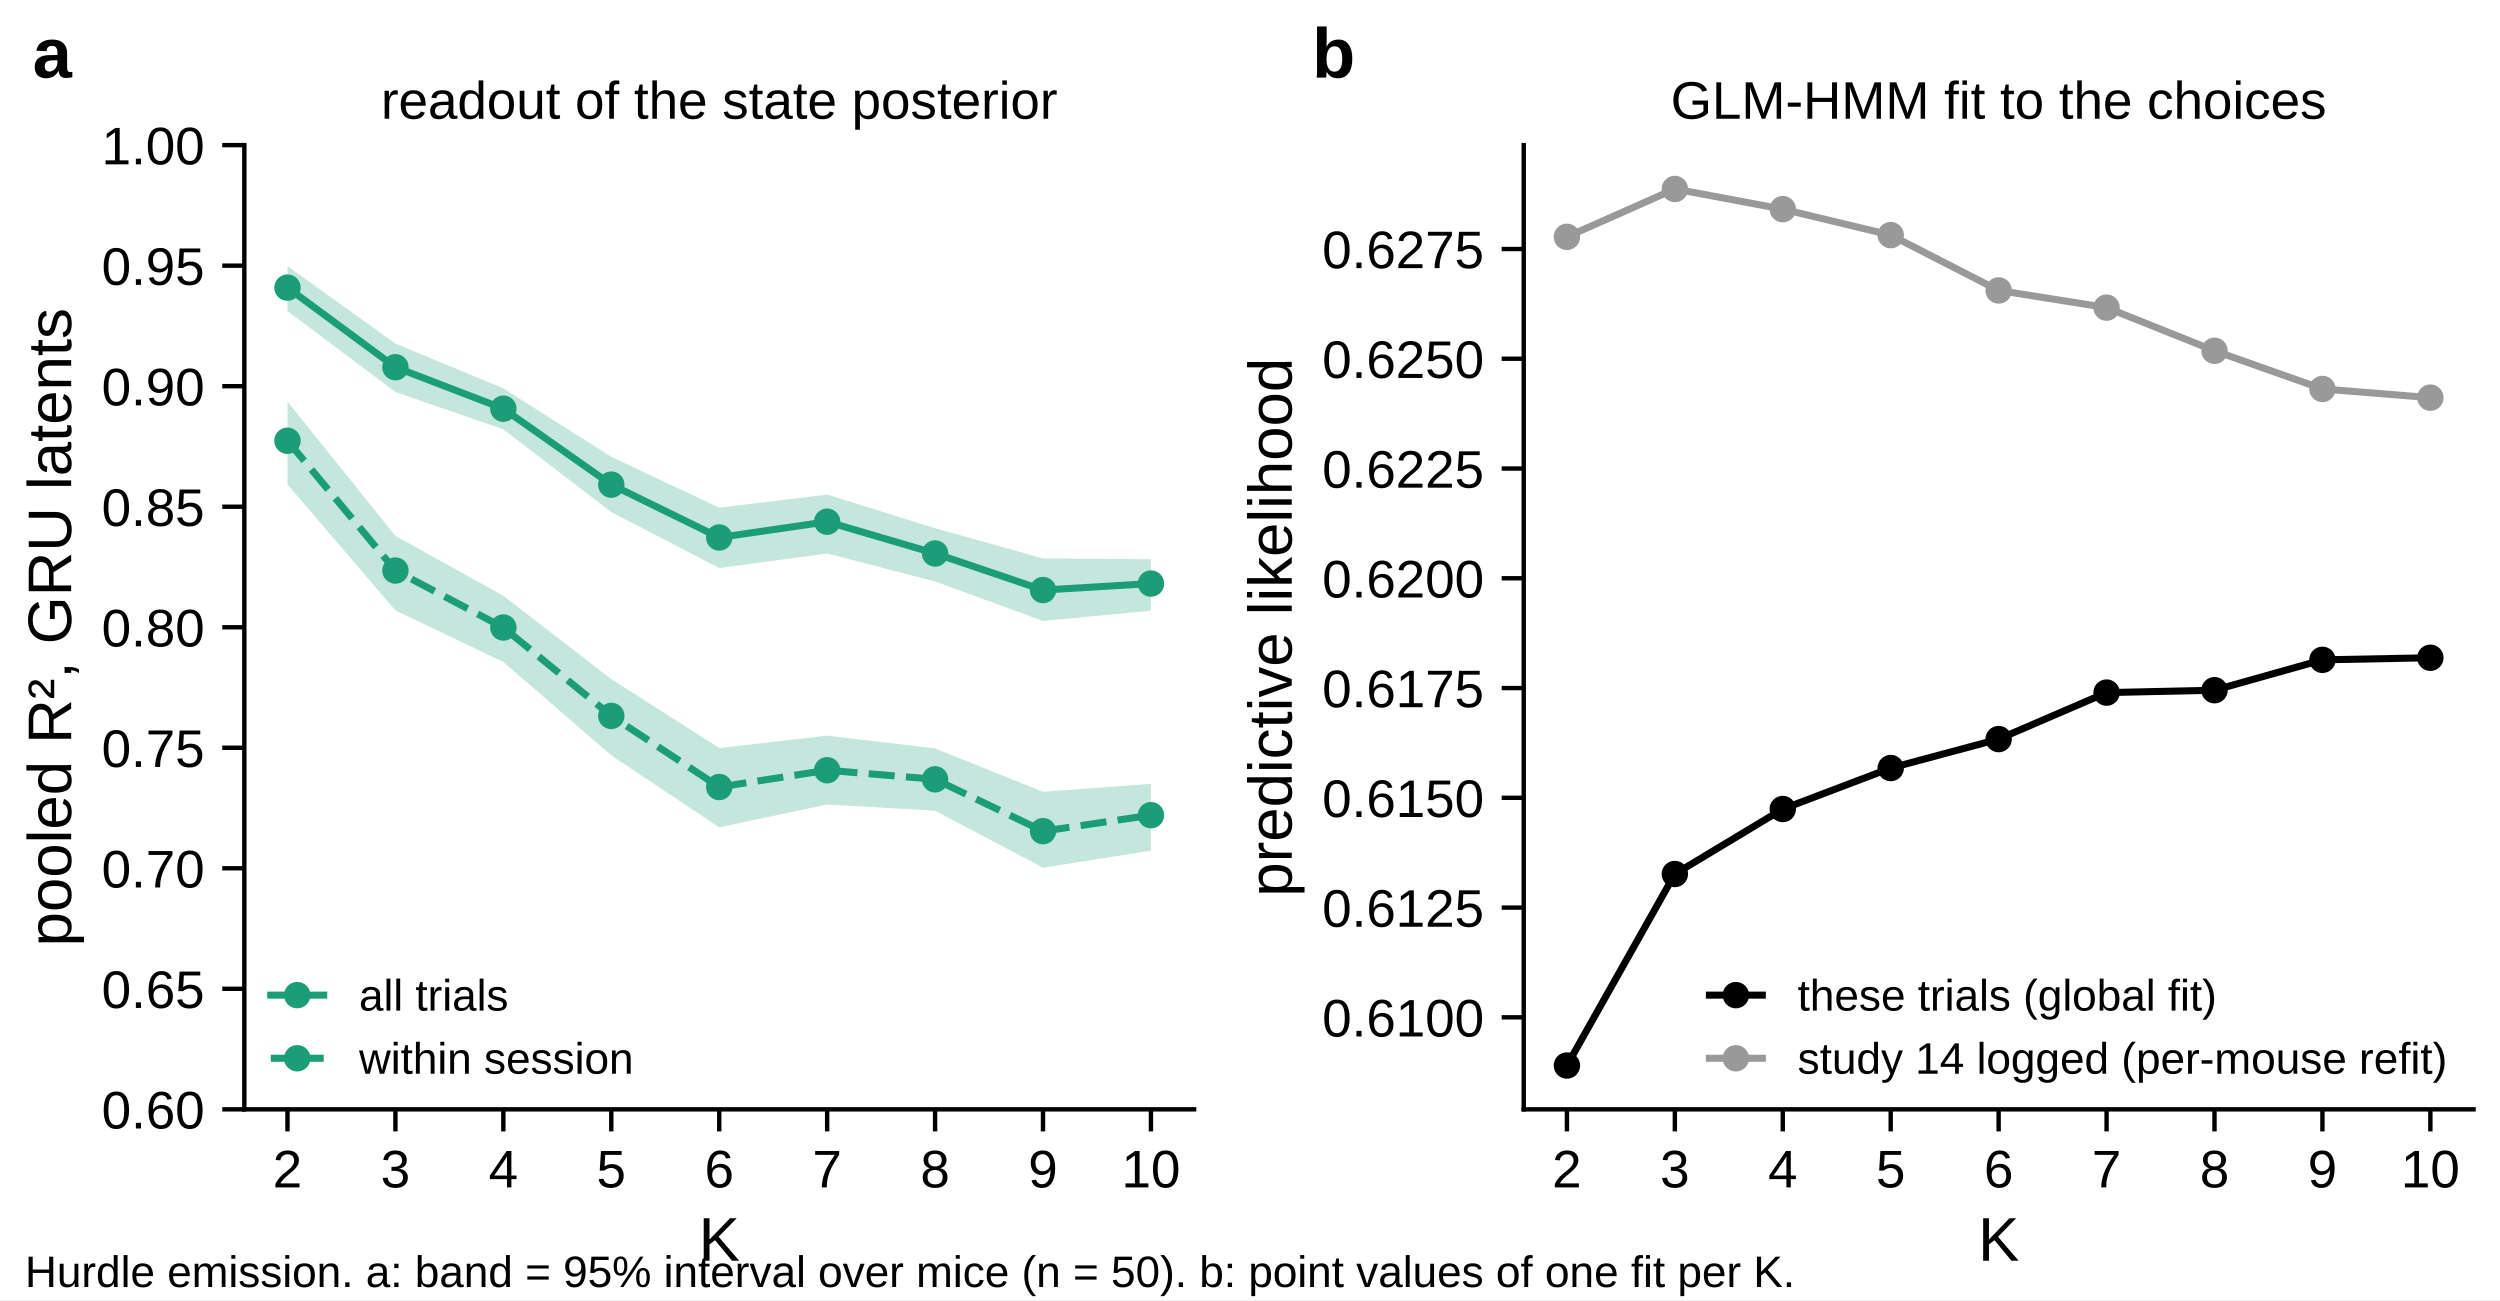
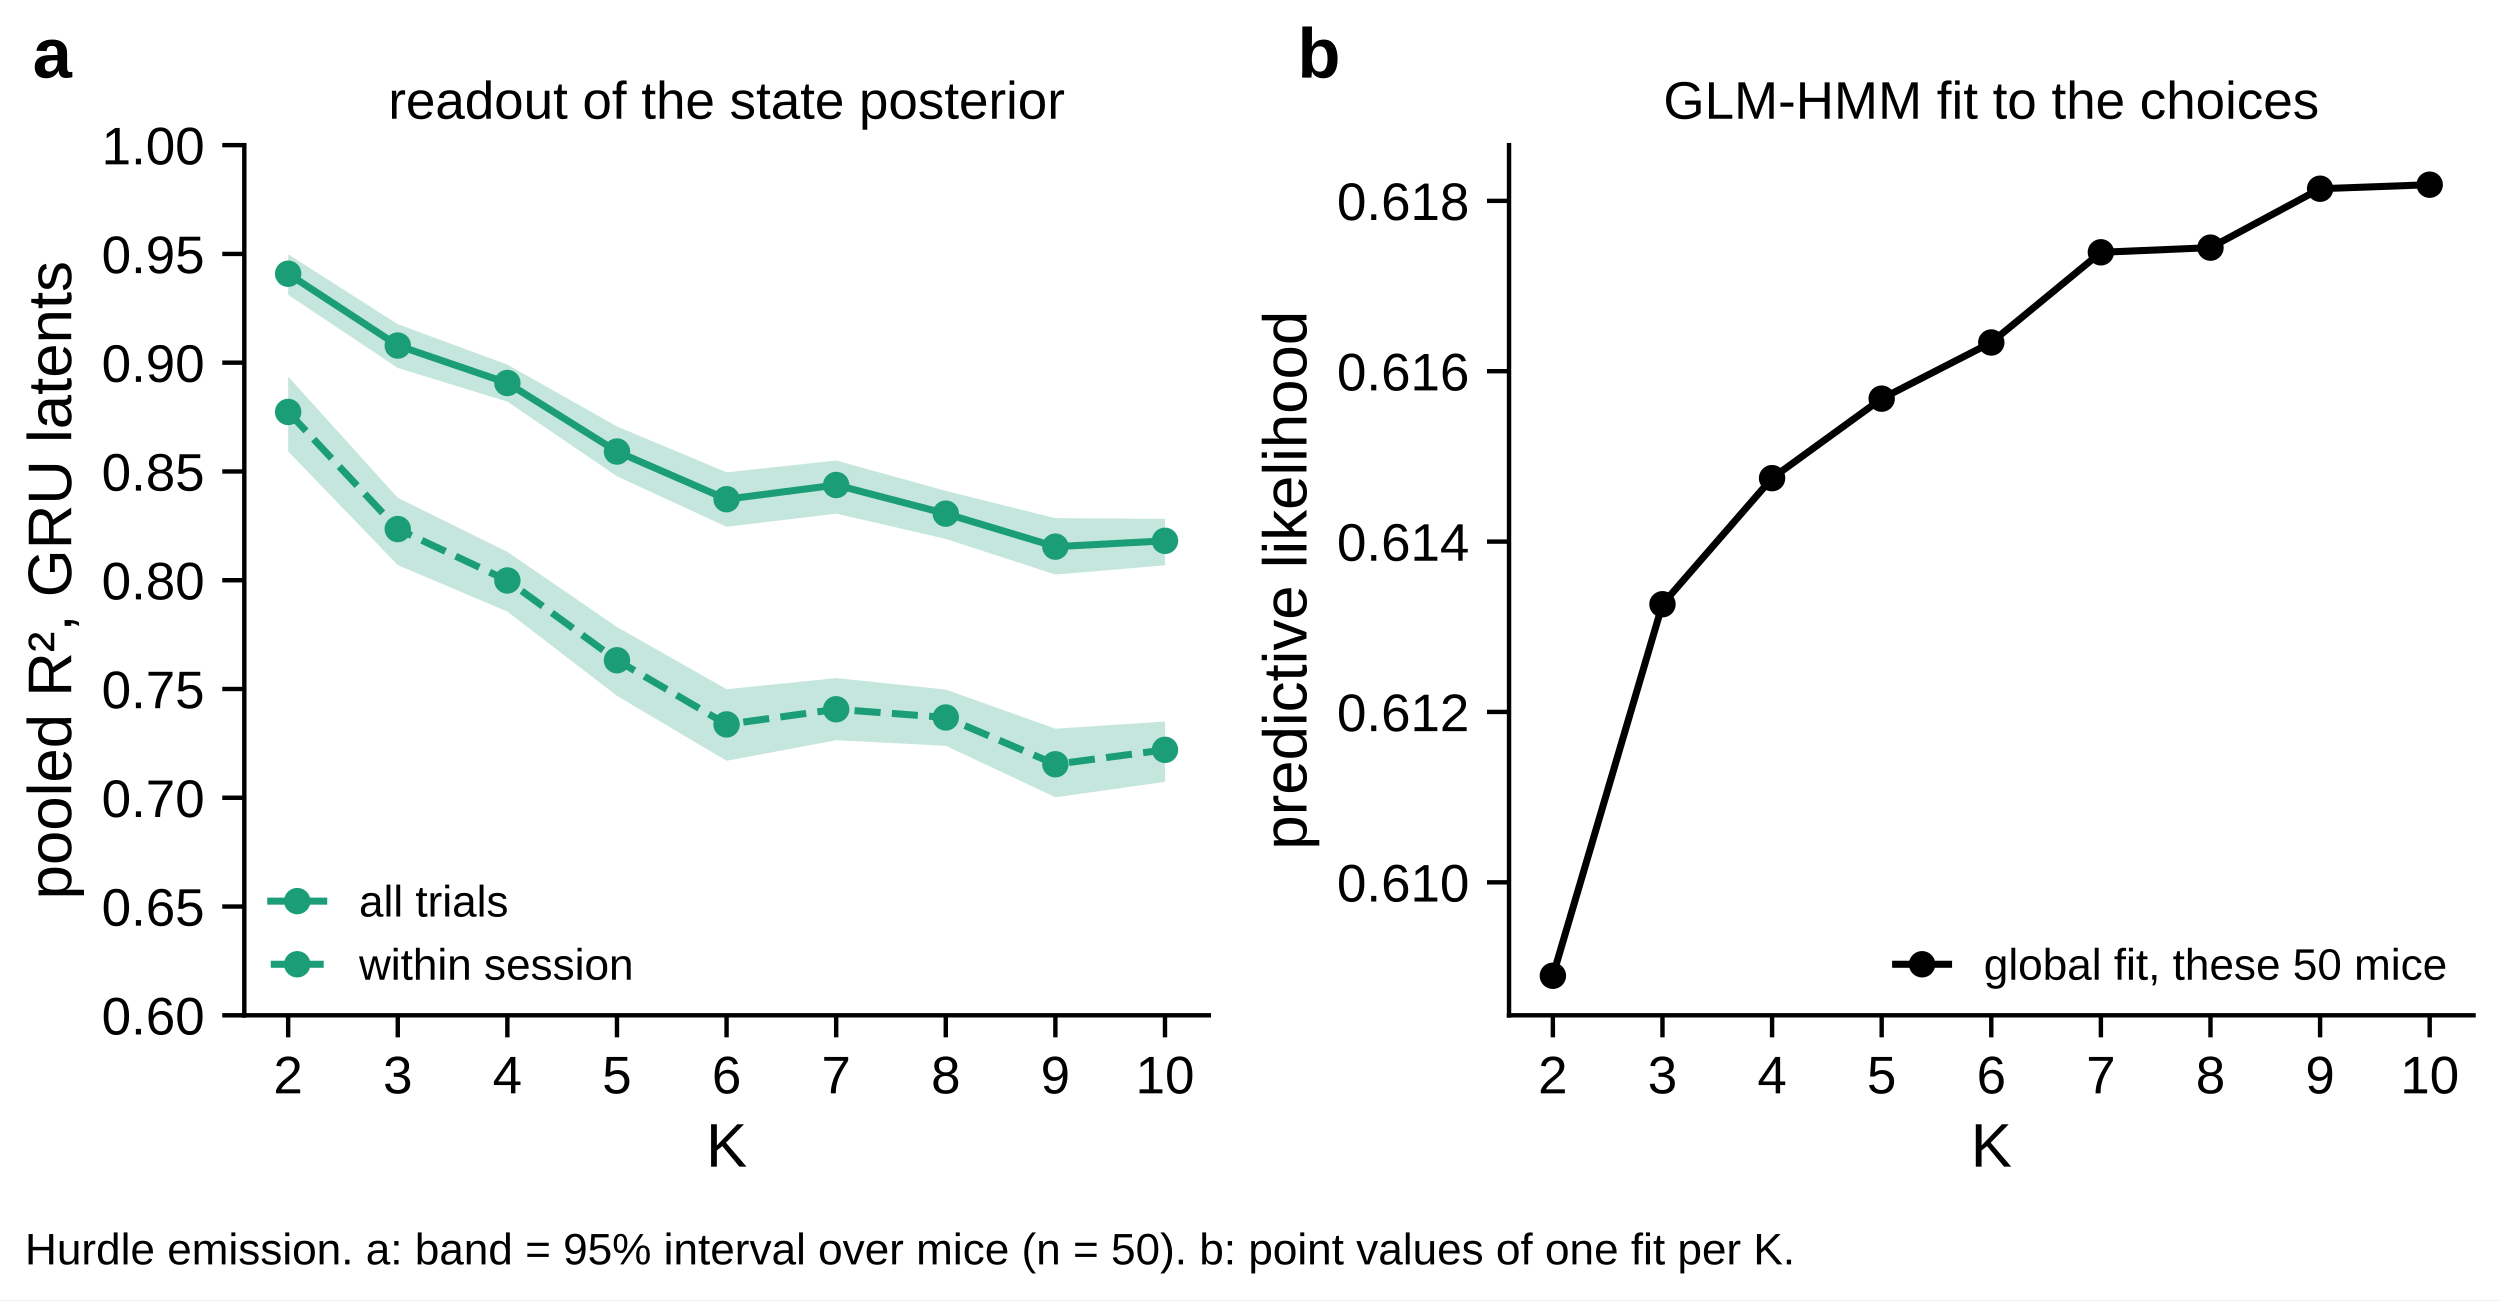
<svg xmlns="http://www.w3.org/2000/svg" xmlns:xlink="http://www.w3.org/1999/xlink" width="283.465pt" height="147.402pt" viewBox="0 0 283.465 147.402" version="1.1">
  <defs>
    <style type="text/css">*{stroke-linejoin: round; stroke-linecap: butt}</style>
  </defs>
  <g id="figure_1">
    <g id="patch_1">
      <path d="M 0 147.402  L 283.465 147.402  L 283.465 0  L 0 0  z " style="fill: #ffffff" />
    </g>
    <g id="axes_1">
      <g id="patch_2">
-         <path d="M 27.702 125.783  L 135.395 125.783  L 135.395 16.458  L 27.702 16.458  z " style="fill: #ffffff" />
+         <path d="M 27.702 115.121  L 137.064 115.121  L 137.064 16.458  L 27.702 16.458  z " style="fill: #ffffff" />
      </g>
      <g id="FillBetweenPolyCollection_1">
        <defs>
-           <path id="m8b9d6bc7bc" d="M 32.597 -117.23  L 32.597 -112.134  L 44.835 -102.948  L 57.073 -98.719  L 69.311 -89.34  L 81.549 -82.993  L 93.787 -84.651  L 106.025 -81.469  L 118.262 -76.995  L 130.5 -78.158  L 130.5 -83.994  L 130.5 -83.994  L 118.262 -84.082  L 106.025 -87.508  L 93.787 -91.323  L 81.549 -89.84  L 69.311 -95.603  L 57.073 -103.37  L 44.835 -108.446  L 32.597 -117.23  z " />
+           <path id="mca28b08ba5" d="M 32.673 -118.568  L 32.673 -113.968  L 45.101 -105.678  L 57.528 -101.861  L 69.955 -93.397  L 82.383 -87.669  L 94.81 -89.166  L 107.238 -86.294  L 119.665 -82.256  L 132.093 -83.306  L 132.093 -88.573  L 132.093 -88.573  L 119.665 -88.652  L 107.238 -91.744  L 94.81 -95.187  L 82.383 -93.848  L 69.955 -99.049  L 57.528 -106.059  L 45.101 -110.64  L 32.673 -118.568  z " />
        </defs>
-         <g clip-path="url(#p5713bb5650)">
-           <use xlink:href="#m8b9d6bc7bc" x="0" y="147.402" style="fill: #1b9e77; fill-opacity: 0.25" />
+         <g clip-path="url(#p97753ef862)">
+           <use xlink:href="#mca28b08ba5" x="0" y="147.402" style="fill: #1b9e77; fill-opacity: 0.25" />
        </g>
      </g>
      <g id="FillBetweenPolyCollection_2">
        <defs>
-           <path id="m7b697835b9" d="M 32.597 -101.871  L 32.597 -92.463  L 44.835 -78.184  L 57.073 -72.339  L 69.311 -61.756  L 81.549 -53.599  L 93.787 -56.182  L 106.025 -55.479  L 118.262 -49.015  L 130.5 -50.947  L 130.5 -58.528  L 130.5 -58.528  L 118.262 -57.63  L 106.025 -62.541  L 93.787 -63.99  L 81.549 -62.588  L 69.311 -70.405  L 57.073 -79.842  L 44.835 -86.636  L 32.597 -101.871  z " />
+           <path id="m8fe63c1826" d="M 32.673 -104.706  L 32.673 -96.216  L 45.101 -83.329  L 57.528 -78.054  L 69.955 -68.504  L 82.383 -61.141  L 94.81 -63.473  L 107.238 -62.838  L 119.665 -57.005  L 132.093 -58.749  L 132.093 -65.59  L 132.093 -65.59  L 119.665 -64.78  L 107.238 -69.212  L 94.81 -70.519  L 82.383 -69.254  L 69.955 -76.309  L 57.528 -84.825  L 45.101 -90.957  L 32.673 -104.706  z " />
        </defs>
-         <g clip-path="url(#p5713bb5650)">
-           <use xlink:href="#m7b697835b9" x="0" y="147.402" style="fill: #1b9e77; fill-opacity: 0.25" />
+         <g clip-path="url(#p97753ef862)">
+           <use xlink:href="#m8fe63c1826" x="0" y="147.402" style="fill: #1b9e77; fill-opacity: 0.25" />
        </g>
      </g>
      <g id="matplotlib.axis_1">
        <g id="xtick_1">
          <g id="line2d_1">
            <defs>
              <path id="md31456fca1" d="M 0 0  L 0 2.5  " style="stroke: #000000; stroke-width: 0.5" />
            </defs>
            <g>
-               <use xlink:href="#md31456fca1" x="32.597" y="125.783" style="stroke: #000000; stroke-width: 0.5" />
+               <use xlink:href="#md31456fca1" x="32.673" y="115.121" style="stroke: #000000; stroke-width: 0.5" />
            </g>
          </g>
          <g id="text_1">
-             <text style="font-size: 6px; font-family: 'Arial', 'Liberation Sans', 'Helvetica', sans-serif; text-anchor: middle" x="32.597" y="134.631" transform="rotate(-0 32.59727 134.631)">2</text>
+             <text style="font-size: 6px; font-family: 'Arial', 'Liberation Sans', 'Helvetica', sans-serif; text-anchor: middle" x="32.673" y="123.97" transform="rotate(-0 32.6731 123.9696)">2</text>
          </g>
        </g>
        <g id="xtick_2">
          <g id="line2d_2">
            <g>
-               <use xlink:href="#md31456fca1" x="44.835" y="125.783" style="stroke: #000000; stroke-width: 0.5" />
+               <use xlink:href="#md31456fca1" x="45.101" y="115.121" style="stroke: #000000; stroke-width: 0.5" />
            </g>
          </g>
          <g id="text_2">
-             <text style="font-size: 6px; font-family: 'Arial', 'Liberation Sans', 'Helvetica', sans-serif; text-anchor: middle" x="44.835" y="134.631" transform="rotate(-0 44.83515 134.631)">3</text>
+             <text style="font-size: 6px; font-family: 'Arial', 'Liberation Sans', 'Helvetica', sans-serif; text-anchor: middle" x="45.101" y="123.97" transform="rotate(-0 45.10056 123.9696)">3</text>
          </g>
        </g>
        <g id="xtick_3">
          <g id="line2d_3">
            <g>
-               <use xlink:href="#md31456fca1" x="57.073" y="125.783" style="stroke: #000000; stroke-width: 0.5" />
+               <use xlink:href="#md31456fca1" x="57.528" y="115.121" style="stroke: #000000; stroke-width: 0.5" />
            </g>
          </g>
          <g id="text_3">
-             <text style="font-size: 6px; font-family: 'Arial', 'Liberation Sans', 'Helvetica', sans-serif; text-anchor: middle" x="57.073" y="134.631" transform="rotate(-0 57.07303 134.631)">4</text>
+             <text style="font-size: 6px; font-family: 'Arial', 'Liberation Sans', 'Helvetica', sans-serif; text-anchor: middle" x="57.528" y="123.97" transform="rotate(-0 57.52802 123.9696)">4</text>
          </g>
        </g>
        <g id="xtick_4">
          <g id="line2d_4">
            <g>
-               <use xlink:href="#md31456fca1" x="69.311" y="125.783" style="stroke: #000000; stroke-width: 0.5" />
+               <use xlink:href="#md31456fca1" x="69.955" y="115.121" style="stroke: #000000; stroke-width: 0.5" />
            </g>
          </g>
          <g id="text_4">
-             <text style="font-size: 6px; font-family: 'Arial', 'Liberation Sans', 'Helvetica', sans-serif; text-anchor: middle" x="69.311" y="134.631" transform="rotate(-0 69.31091 134.631)">5</text>
+             <text style="font-size: 6px; font-family: 'Arial', 'Liberation Sans', 'Helvetica', sans-serif; text-anchor: middle" x="69.955" y="123.97" transform="rotate(-0 69.95548 123.9696)">5</text>
          </g>
        </g>
        <g id="xtick_5">
          <g id="line2d_5">
            <g>
-               <use xlink:href="#md31456fca1" x="81.549" y="125.783" style="stroke: #000000; stroke-width: 0.5" />
+               <use xlink:href="#md31456fca1" x="82.383" y="115.121" style="stroke: #000000; stroke-width: 0.5" />
            </g>
          </g>
          <g id="text_5">
-             <text style="font-size: 6px; font-family: 'Arial', 'Liberation Sans', 'Helvetica', sans-serif; text-anchor: middle" x="81.549" y="134.631" transform="rotate(-0 81.5488 134.631)">6</text>
+             <text style="font-size: 6px; font-family: 'Arial', 'Liberation Sans', 'Helvetica', sans-serif; text-anchor: middle" x="82.383" y="123.97" transform="rotate(-0 82.38294 123.9696)">6</text>
          </g>
        </g>
        <g id="xtick_6">
          <g id="line2d_6">
            <g>
-               <use xlink:href="#md31456fca1" x="93.787" y="125.783" style="stroke: #000000; stroke-width: 0.5" />
+               <use xlink:href="#md31456fca1" x="94.81" y="115.121" style="stroke: #000000; stroke-width: 0.5" />
            </g>
          </g>
          <g id="text_6">
-             <text style="font-size: 6px; font-family: 'Arial', 'Liberation Sans', 'Helvetica', sans-serif; text-anchor: middle" x="93.787" y="134.631" transform="rotate(-0 93.78668 134.631)">7</text>
+             <text style="font-size: 6px; font-family: 'Arial', 'Liberation Sans', 'Helvetica', sans-serif; text-anchor: middle" x="94.81" y="123.97" transform="rotate(-0 94.8104 123.9696)">7</text>
          </g>
        </g>
        <g id="xtick_7">
          <g id="line2d_7">
            <g>
-               <use xlink:href="#md31456fca1" x="106.025" y="125.783" style="stroke: #000000; stroke-width: 0.5" />
+               <use xlink:href="#md31456fca1" x="107.238" y="115.121" style="stroke: #000000; stroke-width: 0.5" />
            </g>
          </g>
          <g id="text_7">
-             <text style="font-size: 6px; font-family: 'Arial', 'Liberation Sans', 'Helvetica', sans-serif; text-anchor: middle" x="106.025" y="134.631" transform="rotate(-0 106.0246 134.631)">8</text>
+             <text style="font-size: 6px; font-family: 'Arial', 'Liberation Sans', 'Helvetica', sans-serif; text-anchor: middle" x="107.238" y="123.97" transform="rotate(-0 107.2379 123.9696)">8</text>
          </g>
        </g>
        <g id="xtick_8">
          <g id="line2d_8">
            <g>
-               <use xlink:href="#md31456fca1" x="118.262" y="125.783" style="stroke: #000000; stroke-width: 0.5" />
+               <use xlink:href="#md31456fca1" x="119.665" y="115.121" style="stroke: #000000; stroke-width: 0.5" />
            </g>
          </g>
          <g id="text_8">
-             <text style="font-size: 6px; font-family: 'Arial', 'Liberation Sans', 'Helvetica', sans-serif; text-anchor: middle" x="118.262" y="134.631" transform="rotate(-0 118.2624 134.631)">9</text>
+             <text style="font-size: 6px; font-family: 'Arial', 'Liberation Sans', 'Helvetica', sans-serif; text-anchor: middle" x="119.665" y="123.97" transform="rotate(-0 119.6653 123.9696)">9</text>
          </g>
        </g>
        <g id="xtick_9">
          <g id="line2d_9">
            <g>
-               <use xlink:href="#md31456fca1" x="130.5" y="125.783" style="stroke: #000000; stroke-width: 0.5" />
+               <use xlink:href="#md31456fca1" x="132.093" y="115.121" style="stroke: #000000; stroke-width: 0.5" />
            </g>
          </g>
          <g id="text_9">
-             <text style="font-size: 6px; font-family: 'Arial', 'Liberation Sans', 'Helvetica', sans-serif; text-anchor: middle" x="130.5" y="134.631" transform="rotate(-0 130.5003 134.631)">10</text>
+             <text style="font-size: 6px; font-family: 'Arial', 'Liberation Sans', 'Helvetica', sans-serif; text-anchor: middle" x="132.093" y="123.97" transform="rotate(-0 132.0928 123.9696)">10</text>
          </g>
        </g>
        <g id="text_10">
-           <text style="font-size: 7px; font-family: 'Arial', 'Liberation Sans', 'Helvetica', sans-serif; text-anchor: middle" x="81.549" y="142.949" transform="rotate(-0 81.5488 142.9488)">K</text>
+           <text style="font-size: 7px; font-family: 'Arial', 'Liberation Sans', 'Helvetica', sans-serif; text-anchor: middle" x="82.383" y="132.287" transform="rotate(-0 82.38294 132.2874)">K</text>
        </g>
      </g>
      <g id="matplotlib.axis_2">
        <g id="ytick_1">
          <g id="line2d_10">
            <defs>
              <path id="md49a575f19" d="M 0 0  L -2.5 0  " style="stroke: #000000; stroke-width: 0.5" />
            </defs>
            <g>
-               <use xlink:href="#md49a575f19" x="27.702" y="125.783" style="stroke: #000000; stroke-width: 0.5" />
+               <use xlink:href="#md49a575f19" x="27.702" y="115.121" style="stroke: #000000; stroke-width: 0.5" />
            </g>
          </g>
          <g id="text_11">
-             <text style="font-size: 6px; font-family: 'Arial', 'Liberation Sans', 'Helvetica', sans-serif; text-anchor: end" x="23.202" y="127.957" transform="rotate(-0 23.20211 127.957)">0.60</text>
+             <text style="font-size: 6px; font-family: 'Arial', 'Liberation Sans', 'Helvetica', sans-serif; text-anchor: end" x="23.202" y="117.296" transform="rotate(-0 23.20211 117.2955)">0.60</text>
          </g>
        </g>
        <g id="ytick_2">
          <g id="line2d_11">
            <g>
-               <use xlink:href="#md49a575f19" x="27.702" y="112.117" style="stroke: #000000; stroke-width: 0.5" />
+               <use xlink:href="#md49a575f19" x="27.702" y="102.789" style="stroke: #000000; stroke-width: 0.5" />
            </g>
          </g>
          <g id="text_12">
-             <text style="font-size: 6px; font-family: 'Arial', 'Liberation Sans', 'Helvetica', sans-serif; text-anchor: end" x="23.202" y="114.291" transform="rotate(-0 23.20211 114.2913)">0.65</text>
+             <text style="font-size: 6px; font-family: 'Arial', 'Liberation Sans', 'Helvetica', sans-serif; text-anchor: end" x="23.202" y="104.963" transform="rotate(-0 23.20211 104.9626)">0.65</text>
          </g>
        </g>
        <g id="ytick_3">
          <g id="line2d_12">
            <g>
-               <use xlink:href="#md49a575f19" x="27.702" y="98.452" style="stroke: #000000; stroke-width: 0.5" />
+               <use xlink:href="#md49a575f19" x="27.702" y="90.456" style="stroke: #000000; stroke-width: 0.5" />
            </g>
          </g>
          <g id="text_13">
-             <text style="font-size: 6px; font-family: 'Arial', 'Liberation Sans', 'Helvetica', sans-serif; text-anchor: end" x="23.202" y="100.626" transform="rotate(-0 23.20211 100.6257)">0.70</text>
+             <text style="font-size: 6px; font-family: 'Arial', 'Liberation Sans', 'Helvetica', sans-serif; text-anchor: end" x="23.202" y="92.63" transform="rotate(-0 23.20211 92.62961)">0.70</text>
          </g>
        </g>
        <g id="ytick_4">
          <g id="line2d_13">
            <g>
-               <use xlink:href="#md49a575f19" x="27.702" y="84.786" style="stroke: #000000; stroke-width: 0.5" />
+               <use xlink:href="#md49a575f19" x="27.702" y="78.123" style="stroke: #000000; stroke-width: 0.5" />
            </g>
          </g>
          <g id="text_14">
-             <text style="font-size: 6px; font-family: 'Arial', 'Liberation Sans', 'Helvetica', sans-serif; text-anchor: end" x="23.202" y="86.96" transform="rotate(-0 23.20211 86.96003)">0.75</text>
+             <text style="font-size: 6px; font-family: 'Arial', 'Liberation Sans', 'Helvetica', sans-serif; text-anchor: end" x="23.202" y="80.297" transform="rotate(-0 23.20211 80.29664)">0.75</text>
          </g>
        </g>
        <g id="ytick_5">
          <g id="line2d_14">
            <g>
-               <use xlink:href="#md49a575f19" x="27.702" y="71.12" style="stroke: #000000; stroke-width: 0.5" />
+               <use xlink:href="#md49a575f19" x="27.702" y="65.79" style="stroke: #000000; stroke-width: 0.5" />
            </g>
          </g>
          <g id="text_15">
-             <text style="font-size: 6px; font-family: 'Arial', 'Liberation Sans', 'Helvetica', sans-serif; text-anchor: end" x="23.202" y="73.294" transform="rotate(-0 23.20211 73.29438)">0.80</text>
+             <text style="font-size: 6px; font-family: 'Arial', 'Liberation Sans', 'Helvetica', sans-serif; text-anchor: end" x="23.202" y="67.964" transform="rotate(-0 23.20211 67.96367)">0.80</text>
          </g>
        </g>
        <g id="ytick_6">
          <g id="line2d_15">
            <g>
-               <use xlink:href="#md49a575f19" x="27.702" y="57.455" style="stroke: #000000; stroke-width: 0.5" />
+               <use xlink:href="#md49a575f19" x="27.702" y="53.457" style="stroke: #000000; stroke-width: 0.5" />
            </g>
          </g>
          <g id="text_16">
-             <text style="font-size: 6px; font-family: 'Arial', 'Liberation Sans', 'Helvetica', sans-serif; text-anchor: end" x="23.202" y="59.629" transform="rotate(-0 23.20211 59.62874)">0.85</text>
+             <text style="font-size: 6px; font-family: 'Arial', 'Liberation Sans', 'Helvetica', sans-serif; text-anchor: end" x="23.202" y="55.631" transform="rotate(-0 23.20211 55.6307)">0.85</text>
          </g>
        </g>
        <g id="ytick_7">
          <g id="line2d_16">
            <g>
-               <use xlink:href="#md49a575f19" x="27.702" y="43.789" style="stroke: #000000; stroke-width: 0.5" />
+               <use xlink:href="#md49a575f19" x="27.702" y="41.124" style="stroke: #000000; stroke-width: 0.5" />
            </g>
          </g>
          <g id="text_17">
-             <text style="font-size: 6px; font-family: 'Arial', 'Liberation Sans', 'Helvetica', sans-serif; text-anchor: end" x="23.202" y="45.963" transform="rotate(-0 23.20211 45.96309)">0.90</text>
+             <text style="font-size: 6px; font-family: 'Arial', 'Liberation Sans', 'Helvetica', sans-serif; text-anchor: end" x="23.202" y="43.298" transform="rotate(-0 23.20211 43.29774)">0.90</text>
          </g>
        </g>
        <g id="ytick_8">
          <g id="line2d_17">
            <g>
-               <use xlink:href="#md49a575f19" x="27.702" y="30.123" style="stroke: #000000; stroke-width: 0.5" />
+               <use xlink:href="#md49a575f19" x="27.702" y="28.791" style="stroke: #000000; stroke-width: 0.5" />
            </g>
          </g>
          <g id="text_18">
-             <text style="font-size: 6px; font-family: 'Arial', 'Liberation Sans', 'Helvetica', sans-serif; text-anchor: end" x="23.202" y="32.297" transform="rotate(-0 23.20211 32.29745)">0.95</text>
+             <text style="font-size: 6px; font-family: 'Arial', 'Liberation Sans', 'Helvetica', sans-serif; text-anchor: end" x="23.202" y="30.965" transform="rotate(-0 23.20211 30.96477)">0.95</text>
          </g>
        </g>
        <g id="ytick_9">
          <g id="line2d_18">
            <g>
              <use xlink:href="#md49a575f19" x="27.702" y="16.458" style="stroke: #000000; stroke-width: 0.5" />
            </g>
          </g>
          <g id="text_19">
            <text style="font-size: 6px; font-family: 'Arial', 'Liberation Sans', 'Helvetica', sans-serif; text-anchor: end" x="23.202" y="18.632" transform="rotate(-0 23.20211 18.6318)">1.00</text>
          </g>
        </g>
        <g id="text_20">
-           <text style="font-size: 7px; font-family: 'Arial', 'Liberation Sans', 'Helvetica', sans-serif; text-anchor: middle" x="8.073" y="71.12" transform="rotate(-90 8.073053 71.12032)">pooled R², GRU latents</text>
+           <text style="font-size: 7px; font-family: 'Arial', 'Liberation Sans', 'Helvetica', sans-serif; text-anchor: middle" x="8.073" y="65.79" transform="rotate(-90 8.073053 65.78961)">pooled R², GRU latents</text>
        </g>
      </g>
      <g id="line2d_19">
-         <path d="M 32.597 32.613  L 44.835 41.637  L 57.073 46.34  L 69.311 54.952  L 81.549 60.942  L 93.787 59.157  L 106.025 62.754  L 118.262 66.901  L 130.5 66.168  " clip-path="url(#p5713bb5650)" style="fill: none; stroke: #1b9e77; stroke-width: 0.8; stroke-linecap: square" />
+         <path d="M 32.673 31.038  L 45.101 39.181  L 57.528 43.426  L 69.955 51.198  L 82.383 56.604  L 94.81 54.993  L 107.238 58.239  L 119.665 61.982  L 132.093 61.32  " clip-path="url(#p97753ef862)" style="fill: none; stroke: #1b9e77; stroke-width: 0.8; stroke-linecap: square" />
        <defs>
          <path id="mf344126f08" d="M 0 1  C 0.265 1 0.52 0.895 0.707 0.707  C 0.895 0.52 1 0.265 1 0  C 1 -0.265 0.895 -0.52 0.707 -0.707  C 0.52 -0.895 0.265 -1 0 -1  C -0.265 -1 -0.52 -0.895 -0.707 -0.707  C -0.895 -0.52 -1 -0.265 -1 0  C -1 0.265 -0.895 0.52 -0.707 0.707  C -0.52 0.895 -0.265 1 0 1  z " style="stroke: #1b9e77" />
        </defs>
-         <g clip-path="url(#p5713bb5650)">
-           <use xlink:href="#mf344126f08" x="32.597" y="32.613" style="fill: #1b9e77; stroke: #1b9e77" />
-           <use xlink:href="#mf344126f08" x="44.835" y="41.637" style="fill: #1b9e77; stroke: #1b9e77" />
-           <use xlink:href="#mf344126f08" x="57.073" y="46.34" style="fill: #1b9e77; stroke: #1b9e77" />
-           <use xlink:href="#mf344126f08" x="69.311" y="54.952" style="fill: #1b9e77; stroke: #1b9e77" />
-           <use xlink:href="#mf344126f08" x="81.549" y="60.942" style="fill: #1b9e77; stroke: #1b9e77" />
-           <use xlink:href="#mf344126f08" x="93.787" y="59.157" style="fill: #1b9e77; stroke: #1b9e77" />
-           <use xlink:href="#mf344126f08" x="106.025" y="62.754" style="fill: #1b9e77; stroke: #1b9e77" />
-           <use xlink:href="#mf344126f08" x="118.262" y="66.901" style="fill: #1b9e77; stroke: #1b9e77" />
-           <use xlink:href="#mf344126f08" x="130.5" y="66.168" style="fill: #1b9e77; stroke: #1b9e77" />
+         <g clip-path="url(#p97753ef862)">
+           <use xlink:href="#mf344126f08" x="32.673" y="31.038" style="fill: #1b9e77; stroke: #1b9e77" />
+           <use xlink:href="#mf344126f08" x="45.101" y="39.181" style="fill: #1b9e77; stroke: #1b9e77" />
+           <use xlink:href="#mf344126f08" x="57.528" y="43.426" style="fill: #1b9e77; stroke: #1b9e77" />
+           <use xlink:href="#mf344126f08" x="69.955" y="51.198" style="fill: #1b9e77; stroke: #1b9e77" />
+           <use xlink:href="#mf344126f08" x="82.383" y="56.604" style="fill: #1b9e77; stroke: #1b9e77" />
+           <use xlink:href="#mf344126f08" x="94.81" y="54.993" style="fill: #1b9e77; stroke: #1b9e77" />
+           <use xlink:href="#mf344126f08" x="107.238" y="58.239" style="fill: #1b9e77; stroke: #1b9e77" />
+           <use xlink:href="#mf344126f08" x="119.665" y="61.982" style="fill: #1b9e77; stroke: #1b9e77" />
+           <use xlink:href="#mf344126f08" x="132.093" y="61.32" style="fill: #1b9e77; stroke: #1b9e77" />
        </g>
      </g>
      <g id="line2d_20">
-         <path d="M 32.597 49.975  L 44.835 64.691  L 57.073 71.152  L 69.311 81.174  L 81.549 89.235  L 93.787 87.334  L 106.025 88.363  L 118.262 94.242  L 130.5 92.429  " clip-path="url(#p5713bb5650)" style="fill: none; stroke-dasharray: 2.96,1.28; stroke-dashoffset: 0; stroke: #1b9e77; stroke-width: 0.8" />
-         <g clip-path="url(#p5713bb5650)">
-           <use xlink:href="#mf344126f08" x="32.597" y="49.975" style="fill: #1b9e77; stroke: #1b9e77" />
-           <use xlink:href="#mf344126f08" x="44.835" y="64.691" style="fill: #1b9e77; stroke: #1b9e77" />
-           <use xlink:href="#mf344126f08" x="57.073" y="71.152" style="fill: #1b9e77; stroke: #1b9e77" />
-           <use xlink:href="#mf344126f08" x="69.311" y="81.174" style="fill: #1b9e77; stroke: #1b9e77" />
-           <use xlink:href="#mf344126f08" x="81.549" y="89.235" style="fill: #1b9e77; stroke: #1b9e77" />
-           <use xlink:href="#mf344126f08" x="93.787" y="87.334" style="fill: #1b9e77; stroke: #1b9e77" />
-           <use xlink:href="#mf344126f08" x="106.025" y="88.363" style="fill: #1b9e77; stroke: #1b9e77" />
-           <use xlink:href="#mf344126f08" x="118.262" y="94.242" style="fill: #1b9e77; stroke: #1b9e77" />
-           <use xlink:href="#mf344126f08" x="130.5" y="92.429" style="fill: #1b9e77; stroke: #1b9e77" />
+         <path d="M 32.673 46.707  L 45.101 59.987  L 57.528 65.819  L 69.955 74.863  L 82.383 82.138  L 94.81 80.422  L 107.238 81.351  L 119.665 86.656  L 132.093 85.02  " clip-path="url(#p97753ef862)" style="fill: none; stroke-dasharray: 2.96,1.28; stroke-dashoffset: 0; stroke: #1b9e77; stroke-width: 0.8" />
+         <g clip-path="url(#p97753ef862)">
+           <use xlink:href="#mf344126f08" x="32.673" y="46.707" style="fill: #1b9e77; stroke: #1b9e77" />
+           <use xlink:href="#mf344126f08" x="45.101" y="59.987" style="fill: #1b9e77; stroke: #1b9e77" />
+           <use xlink:href="#mf344126f08" x="57.528" y="65.819" style="fill: #1b9e77; stroke: #1b9e77" />
+           <use xlink:href="#mf344126f08" x="69.955" y="74.863" style="fill: #1b9e77; stroke: #1b9e77" />
+           <use xlink:href="#mf344126f08" x="82.383" y="82.138" style="fill: #1b9e77; stroke: #1b9e77" />
+           <use xlink:href="#mf344126f08" x="94.81" y="80.422" style="fill: #1b9e77; stroke: #1b9e77" />
+           <use xlink:href="#mf344126f08" x="107.238" y="81.351" style="fill: #1b9e77; stroke: #1b9e77" />
+           <use xlink:href="#mf344126f08" x="119.665" y="86.656" style="fill: #1b9e77; stroke: #1b9e77" />
+           <use xlink:href="#mf344126f08" x="132.093" y="85.02" style="fill: #1b9e77; stroke: #1b9e77" />
        </g>
      </g>
      <g id="patch_3">
-         <path d="M 27.702 125.783  L 27.702 16.458  " style="fill: none; stroke: #000000; stroke-width: 0.5; stroke-linejoin: miter; stroke-linecap: square" />
+         <path d="M 27.702 115.121  L 27.702 16.458  " style="fill: none; stroke: #000000; stroke-width: 0.5; stroke-linejoin: miter; stroke-linecap: square" />
      </g>
      <g id="patch_4">
-         <path d="M 27.702 125.783  L 135.395 125.783  " style="fill: none; stroke: #000000; stroke-width: 0.5; stroke-linejoin: miter; stroke-linecap: square" />
+         <path d="M 27.702 115.121  L 137.064 115.121  " style="fill: none; stroke: #000000; stroke-width: 0.5; stroke-linejoin: miter; stroke-linecap: square" />
      </g>
      <g id="text_21">
        <text style="font-weight: 700; font-size: 8px; font-family: 'Arial', 'Liberation Sans', 'Helvetica', sans-serif; text-anchor: start" x="3.702" y="8.798" transform="rotate(-0 3.702115 8.79774)">a</text>
      </g>
      <g id="text_22">
-         <text style="font-size: 6px; font-family: 'Arial', 'Liberation Sans', 'Helvetica', sans-serif; text-anchor: middle" x="81.549" y="13.458" transform="rotate(-0 81.5488 13.45774)">readout of the state posterior</text>
+         <text style="font-size: 6px; font-family: 'Arial', 'Liberation Sans', 'Helvetica', sans-serif; text-anchor: middle" x="82.383" y="13.458" transform="rotate(-0 82.38294 13.45774)">readout of the state posterior</text>
      </g>
      <g id="legend_1">
        <g id="line2d_21">
-           <path d="M 30.702 112.834  L 33.702 112.834  L 36.702 112.834  " style="fill: none; stroke: #1b9e77; stroke-width: 0.8; stroke-linecap: square" />
+           <path d="M 30.702 102.173  L 33.702 102.173  L 36.702 102.173  " style="fill: none; stroke: #1b9e77; stroke-width: 0.8; stroke-linecap: square" />
          <g>
-             <use xlink:href="#mf344126f08" x="33.702" y="112.834" style="fill: #1b9e77; stroke: #1b9e77" />
+             <use xlink:href="#mf344126f08" x="33.702" y="102.173" style="fill: #1b9e77; stroke: #1b9e77" />
          </g>
        </g>
        <g id="text_23">
-           <text style="font-size: 5px; font-family: 'Arial', 'Liberation Sans', 'Helvetica', sans-serif; text-anchor: start" x="40.702" y="114.584" transform="rotate(-0 40.70211 114.5845)">all trials</text>
+           <text style="font-size: 5px; font-family: 'Arial', 'Liberation Sans', 'Helvetica', sans-serif; text-anchor: start" x="40.702" y="103.923" transform="rotate(-0 40.70211 103.923)">all trials</text>
        </g>
        <g id="line2d_22">
-           <path d="M 30.702 119.995  L 33.702 119.995  L 36.702 119.995  " style="fill: none; stroke-dasharray: 2.96,1.28; stroke-dashoffset: 0; stroke: #1b9e77; stroke-width: 0.8" />
+           <path d="M 30.702 109.334  L 33.702 109.334  L 36.702 109.334  " style="fill: none; stroke-dasharray: 2.96,1.28; stroke-dashoffset: 0; stroke: #1b9e77; stroke-width: 0.8" />
          <g>
-             <use xlink:href="#mf344126f08" x="33.702" y="119.995" style="fill: #1b9e77; stroke: #1b9e77" />
+             <use xlink:href="#mf344126f08" x="33.702" y="109.334" style="fill: #1b9e77; stroke: #1b9e77" />
          </g>
        </g>
        <g id="text_24">
-           <text style="font-size: 5px; font-family: 'Arial', 'Liberation Sans', 'Helvetica', sans-serif; text-anchor: start" x="40.702" y="121.745" transform="rotate(-0 40.70211 121.7454)">within session</text>
+           <text style="font-size: 5px; font-family: 'Arial', 'Liberation Sans', 'Helvetica', sans-serif; text-anchor: start" x="40.702" y="111.084" transform="rotate(-0 40.70211 111.084)">within session</text>
        </g>
      </g>
    </g>
    <g id="axes_2">
      <g id="patch_5">
-         <path d="M 172.771 125.783  L 280.464 125.783  L 280.464 16.458  L 172.771 16.458  z " style="fill: #ffffff" />
+         <path d="M 171.103 115.121  L 280.464 115.121  L 280.464 16.458  L 171.103 16.458  z " style="fill: #ffffff" />
      </g>
      <g id="matplotlib.axis_3">
        <g id="xtick_10">
          <g id="line2d_23">
            <g>
-               <use xlink:href="#md31456fca1" x="177.666" y="125.783" style="stroke: #000000; stroke-width: 0.5" />
+               <use xlink:href="#md31456fca1" x="176.074" y="115.121" style="stroke: #000000; stroke-width: 0.5" />
            </g>
          </g>
          <g id="text_25">
-             <text style="font-size: 6px; font-family: 'Arial', 'Liberation Sans', 'Helvetica', sans-serif; text-anchor: middle" x="177.666" y="134.631" transform="rotate(-0 177.6661 134.631)">2</text>
+             <text style="font-size: 6px; font-family: 'Arial', 'Liberation Sans', 'Helvetica', sans-serif; text-anchor: middle" x="176.074" y="123.97" transform="rotate(-0 176.0737 123.9696)">2</text>
          </g>
        </g>
        <g id="xtick_11">
          <g id="line2d_24">
            <g>
-               <use xlink:href="#md31456fca1" x="189.904" y="125.783" style="stroke: #000000; stroke-width: 0.5" />
+               <use xlink:href="#md31456fca1" x="188.501" y="115.121" style="stroke: #000000; stroke-width: 0.5" />
            </g>
          </g>
          <g id="text_26">
-             <text style="font-size: 6px; font-family: 'Arial', 'Liberation Sans', 'Helvetica', sans-serif; text-anchor: middle" x="189.904" y="134.631" transform="rotate(-0 189.904 134.631)">3</text>
+             <text style="font-size: 6px; font-family: 'Arial', 'Liberation Sans', 'Helvetica', sans-serif; text-anchor: middle" x="188.501" y="123.97" transform="rotate(-0 188.5011 123.9696)">3</text>
          </g>
        </g>
        <g id="xtick_12">
          <g id="line2d_25">
            <g>
-               <use xlink:href="#md31456fca1" x="202.142" y="125.783" style="stroke: #000000; stroke-width: 0.5" />
+               <use xlink:href="#md31456fca1" x="200.929" y="115.121" style="stroke: #000000; stroke-width: 0.5" />
            </g>
          </g>
          <g id="text_27">
-             <text style="font-size: 6px; font-family: 'Arial', 'Liberation Sans', 'Helvetica', sans-serif; text-anchor: middle" x="202.142" y="134.631" transform="rotate(-0 202.1419 134.631)">4</text>
+             <text style="font-size: 6px; font-family: 'Arial', 'Liberation Sans', 'Helvetica', sans-serif; text-anchor: middle" x="200.929" y="123.97" transform="rotate(-0 200.9286 123.9696)">4</text>
          </g>
        </g>
        <g id="xtick_13">
          <g id="line2d_26">
            <g>
-               <use xlink:href="#md31456fca1" x="214.38" y="125.783" style="stroke: #000000; stroke-width: 0.5" />
+               <use xlink:href="#md31456fca1" x="213.356" y="115.121" style="stroke: #000000; stroke-width: 0.5" />
            </g>
          </g>
          <g id="text_28">
-             <text style="font-size: 6px; font-family: 'Arial', 'Liberation Sans', 'Helvetica', sans-serif; text-anchor: middle" x="214.38" y="134.631" transform="rotate(-0 214.3798 134.631)">5</text>
+             <text style="font-size: 6px; font-family: 'Arial', 'Liberation Sans', 'Helvetica', sans-serif; text-anchor: middle" x="213.356" y="123.97" transform="rotate(-0 213.356 123.9696)">5</text>
          </g>
        </g>
        <g id="xtick_14">
          <g id="line2d_27">
            <g>
-               <use xlink:href="#md31456fca1" x="226.618" y="125.783" style="stroke: #000000; stroke-width: 0.5" />
+               <use xlink:href="#md31456fca1" x="225.784" y="115.121" style="stroke: #000000; stroke-width: 0.5" />
            </g>
          </g>
          <g id="text_29">
-             <text style="font-size: 6px; font-family: 'Arial', 'Liberation Sans', 'Helvetica', sans-serif; text-anchor: middle" x="226.618" y="134.631" transform="rotate(-0 226.6176 134.631)">6</text>
+             <text style="font-size: 6px; font-family: 'Arial', 'Liberation Sans', 'Helvetica', sans-serif; text-anchor: middle" x="225.784" y="123.97" transform="rotate(-0 225.7835 123.9696)">6</text>
          </g>
        </g>
        <g id="xtick_15">
          <g id="line2d_28">
            <g>
-               <use xlink:href="#md31456fca1" x="238.856" y="125.783" style="stroke: #000000; stroke-width: 0.5" />
+               <use xlink:href="#md31456fca1" x="238.211" y="115.121" style="stroke: #000000; stroke-width: 0.5" />
            </g>
          </g>
          <g id="text_30">
-             <text style="font-size: 6px; font-family: 'Arial', 'Liberation Sans', 'Helvetica', sans-serif; text-anchor: middle" x="238.856" y="134.631" transform="rotate(-0 238.8555 134.631)">7</text>
+             <text style="font-size: 6px; font-family: 'Arial', 'Liberation Sans', 'Helvetica', sans-serif; text-anchor: middle" x="238.211" y="123.97" transform="rotate(-0 238.211 123.9696)">7</text>
          </g>
        </g>
        <g id="xtick_16">
          <g id="line2d_29">
            <g>
-               <use xlink:href="#md31456fca1" x="251.093" y="125.783" style="stroke: #000000; stroke-width: 0.5" />
+               <use xlink:href="#md31456fca1" x="250.638" y="115.121" style="stroke: #000000; stroke-width: 0.5" />
            </g>
          </g>
          <g id="text_31">
-             <text style="font-size: 6px; font-family: 'Arial', 'Liberation Sans', 'Helvetica', sans-serif; text-anchor: middle" x="251.093" y="134.631" transform="rotate(-0 251.0934 134.631)">8</text>
+             <text style="font-size: 6px; font-family: 'Arial', 'Liberation Sans', 'Helvetica', sans-serif; text-anchor: middle" x="250.638" y="123.97" transform="rotate(-0 250.6384 123.9696)">8</text>
          </g>
        </g>
        <g id="xtick_17">
          <g id="line2d_30">
            <g>
-               <use xlink:href="#md31456fca1" x="263.331" y="125.783" style="stroke: #000000; stroke-width: 0.5" />
+               <use xlink:href="#md31456fca1" x="263.066" y="115.121" style="stroke: #000000; stroke-width: 0.5" />
            </g>
          </g>
          <g id="text_32">
-             <text style="font-size: 6px; font-family: 'Arial', 'Liberation Sans', 'Helvetica', sans-serif; text-anchor: middle" x="263.331" y="134.631" transform="rotate(-0 263.3313 134.631)">9</text>
+             <text style="font-size: 6px; font-family: 'Arial', 'Liberation Sans', 'Helvetica', sans-serif; text-anchor: middle" x="263.066" y="123.97" transform="rotate(-0 263.0659 123.9696)">9</text>
          </g>
        </g>
        <g id="xtick_18">
          <g id="line2d_31">
            <g>
-               <use xlink:href="#md31456fca1" x="275.569" y="125.783" style="stroke: #000000; stroke-width: 0.5" />
+               <use xlink:href="#md31456fca1" x="275.493" y="115.121" style="stroke: #000000; stroke-width: 0.5" />
            </g>
          </g>
          <g id="text_33">
-             <text style="font-size: 6px; font-family: 'Arial', 'Liberation Sans', 'Helvetica', sans-serif; text-anchor: middle" x="275.569" y="134.631" transform="rotate(-0 275.5692 134.631)">10</text>
+             <text style="font-size: 6px; font-family: 'Arial', 'Liberation Sans', 'Helvetica', sans-serif; text-anchor: middle" x="275.493" y="123.97" transform="rotate(-0 275.4933 123.9696)">10</text>
          </g>
        </g>
        <g id="text_34">
-           <text style="font-size: 7px; font-family: 'Arial', 'Liberation Sans', 'Helvetica', sans-serif; text-anchor: middle" x="226.618" y="142.949" transform="rotate(-0 226.6176 142.9488)">K</text>
+           <text style="font-size: 7px; font-family: 'Arial', 'Liberation Sans', 'Helvetica', sans-serif; text-anchor: middle" x="225.784" y="132.287" transform="rotate(-0 225.7835 132.2874)">K</text>
        </g>
      </g>
      <g id="matplotlib.axis_4">
        <g id="ytick_10">
          <g id="line2d_32">
            <g>
-               <use xlink:href="#md49a575f19" x="172.771" y="115.352" style="stroke: #000000; stroke-width: 0.5" />
+               <use xlink:href="#md49a575f19" x="171.103" y="100.041" style="stroke: #000000; stroke-width: 0.5" />
            </g>
          </g>
          <g id="text_35">
-             <text style="font-size: 6px; font-family: 'Arial', 'Liberation Sans', 'Helvetica', sans-serif; text-anchor: end" x="168.271" y="117.526" transform="rotate(-0 168.271 117.5262)">0.6100</text>
+             <text style="font-size: 6px; font-family: 'Arial', 'Liberation Sans', 'Helvetica', sans-serif; text-anchor: end" x="166.603" y="102.215" transform="rotate(-0 166.6027 102.2154)">0.610</text>
          </g>
        </g>
        <g id="ytick_11">
          <g id="line2d_33">
            <g>
-               <use xlink:href="#md49a575f19" x="172.771" y="102.906" style="stroke: #000000; stroke-width: 0.5" />
+               <use xlink:href="#md49a575f19" x="171.103" y="80.725" style="stroke: #000000; stroke-width: 0.5" />
            </g>
          </g>
          <g id="text_36">
-             <text style="font-size: 6px; font-family: 'Arial', 'Liberation Sans', 'Helvetica', sans-serif; text-anchor: end" x="168.271" y="105.08" transform="rotate(-0 168.271 105.0802)">0.6125</text>
+             <text style="font-size: 6px; font-family: 'Arial', 'Liberation Sans', 'Helvetica', sans-serif; text-anchor: end" x="166.603" y="82.899" transform="rotate(-0 166.6027 82.89878)">0.612</text>
          </g>
        </g>
        <g id="ytick_12">
          <g id="line2d_34">
            <g>
-               <use xlink:href="#md49a575f19" x="172.771" y="90.46" style="stroke: #000000; stroke-width: 0.5" />
+               <use xlink:href="#md49a575f19" x="171.103" y="61.408" style="stroke: #000000; stroke-width: 0.5" />
            </g>
          </g>
          <g id="text_37">
-             <text style="font-size: 6px; font-family: 'Arial', 'Liberation Sans', 'Helvetica', sans-serif; text-anchor: end" x="168.271" y="92.634" transform="rotate(-0 168.271 92.63417)">0.6150</text>
+             <text style="font-size: 6px; font-family: 'Arial', 'Liberation Sans', 'Helvetica', sans-serif; text-anchor: end" x="166.603" y="63.582" transform="rotate(-0 166.6027 63.58214)">0.614</text>
          </g>
        </g>
        <g id="ytick_13">
          <g id="line2d_35">
            <g>
-               <use xlink:href="#md49a575f19" x="172.771" y="78.014" style="stroke: #000000; stroke-width: 0.5" />
+               <use xlink:href="#md49a575f19" x="171.103" y="42.091" style="stroke: #000000; stroke-width: 0.5" />
            </g>
          </g>
          <g id="text_38">
-             <text style="font-size: 6px; font-family: 'Arial', 'Liberation Sans', 'Helvetica', sans-serif; text-anchor: end" x="168.271" y="80.188" transform="rotate(-0 168.271 80.18815)">0.6175</text>
+             <text style="font-size: 6px; font-family: 'Arial', 'Liberation Sans', 'Helvetica', sans-serif; text-anchor: end" x="166.603" y="44.266" transform="rotate(-0 166.6027 44.26551)">0.616</text>
          </g>
        </g>
        <g id="ytick_14">
          <g id="line2d_36">
            <g>
-               <use xlink:href="#md49a575f19" x="172.771" y="65.568" style="stroke: #000000; stroke-width: 0.5" />
+               <use xlink:href="#md49a575f19" x="171.103" y="22.775" style="stroke: #000000; stroke-width: 0.5" />
            </g>
          </g>
          <g id="text_39">
-             <text style="font-size: 6px; font-family: 'Arial', 'Liberation Sans', 'Helvetica', sans-serif; text-anchor: end" x="168.271" y="67.742" transform="rotate(-0 168.271 67.74214)">0.6200</text>
-           </g>
-         </g>
-         <g id="ytick_15">
-           <g id="line2d_37">
-             <g>
-               <use xlink:href="#md49a575f19" x="172.771" y="53.122" style="stroke: #000000; stroke-width: 0.5" />
-             </g>
-           </g>
-           <g id="text_40">
-             <text style="font-size: 6px; font-family: 'Arial', 'Liberation Sans', 'Helvetica', sans-serif; text-anchor: end" x="168.271" y="55.296" transform="rotate(-0 168.271 55.29612)">0.6225</text>
-           </g>
-         </g>
-         <g id="ytick_16">
-           <g id="line2d_38">
-             <g>
-               <use xlink:href="#md49a575f19" x="172.771" y="40.676" style="stroke: #000000; stroke-width: 0.5" />
-             </g>
-           </g>
-           <g id="text_41">
-             <text style="font-size: 6px; font-family: 'Arial', 'Liberation Sans', 'Helvetica', sans-serif; text-anchor: end" x="168.271" y="42.85" transform="rotate(-0 168.271 42.8501)">0.6250</text>
-           </g>
-         </g>
-         <g id="ytick_17">
-           <g id="line2d_39">
-             <g>
-               <use xlink:href="#md49a575f19" x="172.771" y="28.23" style="stroke: #000000; stroke-width: 0.5" />
-             </g>
-           </g>
-           <g id="text_42">
-             <text style="font-size: 6px; font-family: 'Arial', 'Liberation Sans', 'Helvetica', sans-serif; text-anchor: end" x="168.271" y="30.404" transform="rotate(-0 168.271 30.40409)">0.6275</text>
-           </g>
-         </g>
-         <g id="text_43">
-           <text style="font-size: 7px; font-family: 'Arial', 'Liberation Sans', 'Helvetica', sans-serif; text-anchor: middle" x="146.469" y="71.12" transform="rotate(-90 146.4688 71.12032)">predictive likelihood</text>
-         </g>
-       </g>
-       <g id="line2d_40">
-         <path d="M 177.666 120.814  L 189.904 99.1  L 202.142 91.731  L 214.38 87.085  L 226.618 83.802  L 238.856 78.531  L 251.093 78.259  L 263.331 74.816  L 275.569 74.58  " clip-path="url(#paee4958045)" style="fill: none; stroke: #000000; stroke-width: 0.8; stroke-linecap: square" />
+             <text style="font-size: 6px; font-family: 'Arial', 'Liberation Sans', 'Helvetica', sans-serif; text-anchor: end" x="166.603" y="24.949" transform="rotate(-0 166.6027 24.94888)">0.618</text>
+           </g>
+         </g>
+         <g id="text_40">
+           <text style="font-size: 7px; font-family: 'Arial', 'Liberation Sans', 'Helvetica', sans-serif; text-anchor: middle" x="148.137" y="65.79" transform="rotate(-90 148.1371 65.78961)">predictive likelihood</text>
+         </g>
+       </g>
+       <g id="line2d_37">
+         <path d="M 176.074 110.637  L 188.501 68.512  L 200.929 54.216  L 213.356 45.201  L 225.784 38.834  L 238.211 28.607  L 250.638 28.079  L 263.066 21.399  L 275.493 20.942  " clip-path="url(#p6c527b9dcf)" style="fill: none; stroke: #000000; stroke-width: 0.8; stroke-linecap: square" />
        <defs>
          <path id="m4ba3a74204" d="M 0 1  C 0.265 1 0.52 0.895 0.707 0.707  C 0.895 0.52 1 0.265 1 0  C 1 -0.265 0.895 -0.52 0.707 -0.707  C 0.52 -0.895 0.265 -1 0 -1  C -0.265 -1 -0.52 -0.895 -0.707 -0.707  C -0.895 -0.52 -1 -0.265 -1 0  C -1 0.265 -0.895 0.52 -0.707 0.707  C -0.52 0.895 -0.265 1 0 1  z " style="stroke: #000000" />
        </defs>
-         <g clip-path="url(#paee4958045)">
-           <use xlink:href="#m4ba3a74204" x="177.666" y="120.814" style="stroke: #000000" />
-           <use xlink:href="#m4ba3a74204" x="189.904" y="99.1" style="stroke: #000000" />
-           <use xlink:href="#m4ba3a74204" x="202.142" y="91.731" style="stroke: #000000" />
-           <use xlink:href="#m4ba3a74204" x="214.38" y="87.085" style="stroke: #000000" />
-           <use xlink:href="#m4ba3a74204" x="226.618" y="83.802" style="stroke: #000000" />
-           <use xlink:href="#m4ba3a74204" x="238.856" y="78.531" style="stroke: #000000" />
-           <use xlink:href="#m4ba3a74204" x="251.093" y="78.259" style="stroke: #000000" />
-           <use xlink:href="#m4ba3a74204" x="263.331" y="74.816" style="stroke: #000000" />
-           <use xlink:href="#m4ba3a74204" x="275.569" y="74.58" style="stroke: #000000" />
-         </g>
-       </g>
-       <g id="line2d_41">
-         <path d="M 177.666 26.854  L 189.904 21.427  L 202.142 23.715  L 214.38 26.659  L 226.618 32.933  L 238.856 34.881  L 251.093 39.774  L 263.331 44.103  L 275.569 45.088  " clip-path="url(#paee4958045)" style="fill: none; stroke: #999999; stroke-width: 0.8; stroke-linecap: square" />
-         <defs>
-           <path id="m24a83107aa" d="M 0 1  C 0.265 1 0.52 0.895 0.707 0.707  C 0.895 0.52 1 0.265 1 0  C 1 -0.265 0.895 -0.52 0.707 -0.707  C 0.52 -0.895 0.265 -1 0 -1  C -0.265 -1 -0.52 -0.895 -0.707 -0.707  C -0.895 -0.52 -1 -0.265 -1 0  C -1 0.265 -0.895 0.52 -0.707 0.707  C -0.52 0.895 -0.265 1 0 1  z " style="stroke: #999999" />
-         </defs>
-         <g clip-path="url(#paee4958045)">
-           <use xlink:href="#m24a83107aa" x="177.666" y="26.854" style="fill: #999999; stroke: #999999" />
-           <use xlink:href="#m24a83107aa" x="189.904" y="21.427" style="fill: #999999; stroke: #999999" />
-           <use xlink:href="#m24a83107aa" x="202.142" y="23.715" style="fill: #999999; stroke: #999999" />
-           <use xlink:href="#m24a83107aa" x="214.38" y="26.659" style="fill: #999999; stroke: #999999" />
-           <use xlink:href="#m24a83107aa" x="226.618" y="32.933" style="fill: #999999; stroke: #999999" />
-           <use xlink:href="#m24a83107aa" x="238.856" y="34.881" style="fill: #999999; stroke: #999999" />
-           <use xlink:href="#m24a83107aa" x="251.093" y="39.774" style="fill: #999999; stroke: #999999" />
-           <use xlink:href="#m24a83107aa" x="263.331" y="44.103" style="fill: #999999; stroke: #999999" />
-           <use xlink:href="#m24a83107aa" x="275.569" y="45.088" style="fill: #999999; stroke: #999999" />
+         <g clip-path="url(#p6c527b9dcf)">
+           <use xlink:href="#m4ba3a74204" x="176.074" y="110.637" style="stroke: #000000" />
+           <use xlink:href="#m4ba3a74204" x="188.501" y="68.512" style="stroke: #000000" />
+           <use xlink:href="#m4ba3a74204" x="200.929" y="54.216" style="stroke: #000000" />
+           <use xlink:href="#m4ba3a74204" x="213.356" y="45.201" style="stroke: #000000" />
+           <use xlink:href="#m4ba3a74204" x="225.784" y="38.834" style="stroke: #000000" />
+           <use xlink:href="#m4ba3a74204" x="238.211" y="28.607" style="stroke: #000000" />
+           <use xlink:href="#m4ba3a74204" x="250.638" y="28.079" style="stroke: #000000" />
+           <use xlink:href="#m4ba3a74204" x="263.066" y="21.399" style="stroke: #000000" />
+           <use xlink:href="#m4ba3a74204" x="275.493" y="20.942" style="stroke: #000000" />
        </g>
      </g>
      <g id="patch_6">
-         <path d="M 172.771 125.783  L 172.771 16.458  " style="fill: none; stroke: #000000; stroke-width: 0.5; stroke-linejoin: miter; stroke-linecap: square" />
+         <path d="M 171.103 115.121  L 171.103 16.458  " style="fill: none; stroke: #000000; stroke-width: 0.5; stroke-linejoin: miter; stroke-linecap: square" />
      </g>
      <g id="patch_7">
-         <path d="M 172.771 125.783  L 280.464 125.783  " style="fill: none; stroke: #000000; stroke-width: 0.5; stroke-linejoin: miter; stroke-linecap: square" />
-       </g>
-       <g id="text_44">
-         <text style="font-weight: 700; font-size: 8px; font-family: 'Arial', 'Liberation Sans', 'Helvetica', sans-serif; text-anchor: start" x="148.771" y="8.798" transform="rotate(-0 148.771 8.79774)">b</text>
-       </g>
-       <g id="text_45">
-         <text style="font-size: 6px; font-family: 'Arial', 'Liberation Sans', 'Helvetica', sans-serif; text-anchor: middle" x="226.618" y="13.458" transform="rotate(-0 226.6176 13.45774)">GLM-HMM fit to the choices</text>
+         <path d="M 171.103 115.121  L 280.464 115.121  " style="fill: none; stroke: #000000; stroke-width: 0.5; stroke-linejoin: miter; stroke-linecap: square" />
+       </g>
+       <g id="text_41">
+         <text style="font-weight: 700; font-size: 8px; font-family: 'Arial', 'Liberation Sans', 'Helvetica', sans-serif; text-anchor: start" x="147.103" y="8.798" transform="rotate(-0 147.1027 8.79774)">b</text>
+       </g>
+       <g id="text_42">
+         <text style="font-size: 6px; font-family: 'Arial', 'Liberation Sans', 'Helvetica', sans-serif; text-anchor: middle" x="225.784" y="13.458" transform="rotate(-0 225.7835 13.45774)">GLM-HMM fit to the choices</text>
      </g>
      <g id="legend_2">
-         <g id="line2d_42">
-           <path d="M 193.823 112.834  L 196.823 112.834  L 199.823 112.834  " style="fill: none; stroke: #000000; stroke-width: 0.8; stroke-linecap: square" />
+         <g id="line2d_38">
+           <path d="M 214.939 109.334  L 217.939 109.334  L 220.939 109.334  " style="fill: none; stroke: #000000; stroke-width: 0.8; stroke-linecap: square" />
          <g>
-             <use xlink:href="#m4ba3a74204" x="196.823" y="112.834" style="stroke: #000000" />
-           </g>
-         </g>
-         <g id="text_46">
-           <text style="font-size: 5px; font-family: 'Arial', 'Liberation Sans', 'Helvetica', sans-serif; text-anchor: start" x="203.823" y="114.584" transform="rotate(-0 203.8229 114.5845)">these trials (global fit)</text>
-         </g>
-         <g id="line2d_43">
-           <path d="M 193.823 119.995  L 196.823 119.995  L 199.823 119.995  " style="fill: none; stroke: #999999; stroke-width: 0.8; stroke-linecap: square" />
-           <g>
-             <use xlink:href="#m24a83107aa" x="196.823" y="119.995" style="fill: #999999; stroke: #999999" />
-           </g>
-         </g>
-         <g id="text_47">
-           <text style="font-size: 5px; font-family: 'Arial', 'Liberation Sans', 'Helvetica', sans-serif; text-anchor: start" x="203.823" y="121.745" transform="rotate(-0 203.8229 121.7454)">study 14 logged (per-mouse refit)</text>
+             <use xlink:href="#m4ba3a74204" x="217.939" y="109.334" style="stroke: #000000" />
+           </g>
+         </g>
+         <g id="text_43">
+           <text style="font-size: 5px; font-family: 'Arial', 'Liberation Sans', 'Helvetica', sans-serif; text-anchor: start" x="224.939" y="111.084" transform="rotate(-0 224.9385 111.084)">global fit, these 50 mice</text>
        </g>
      </g>
    </g>
-     <g id="text_48">
-       <text style="font-size: 5px; font-family: 'Arial', 'Liberation Sans', 'Helvetica', sans-serif; text-anchor: start" x="2.835" y="145.928" transform="rotate(-0 2.834646 145.9276)">Hurdle emission. a: band = 95% interval over mice (n = 50). b: point values of one fit per K.</text>
+     <g id="text_44">
+       <text style="font-size: 5px; font-family: 'Arial', 'Liberation Sans', 'Helvetica', sans-serif; text-anchor: start" x="2.835" y="143.364" transform="rotate(-0 2.834646 143.3638)">Hurdle emission. a: band = 95% interval over mice (n = 50). b: point values of one fit per K.</text>
    </g>
  </g>
  <defs>
-     <clipPath id="p5713bb5650">
-       <rect x="27.702" y="16.458" width="107.693" height="109.325" />
+     <clipPath id="p97753ef862">
+       <rect x="27.702" y="16.458" width="109.362" height="98.664" />
    </clipPath>
-     <clipPath id="paee4958045">
-       <rect x="172.771" y="16.458" width="107.693" height="109.325" />
+     <clipPath id="p6c527b9dcf">
+       <rect x="171.103" y="16.458" width="109.362" height="98.664" />
    </clipPath>
  </defs>
</svg>
